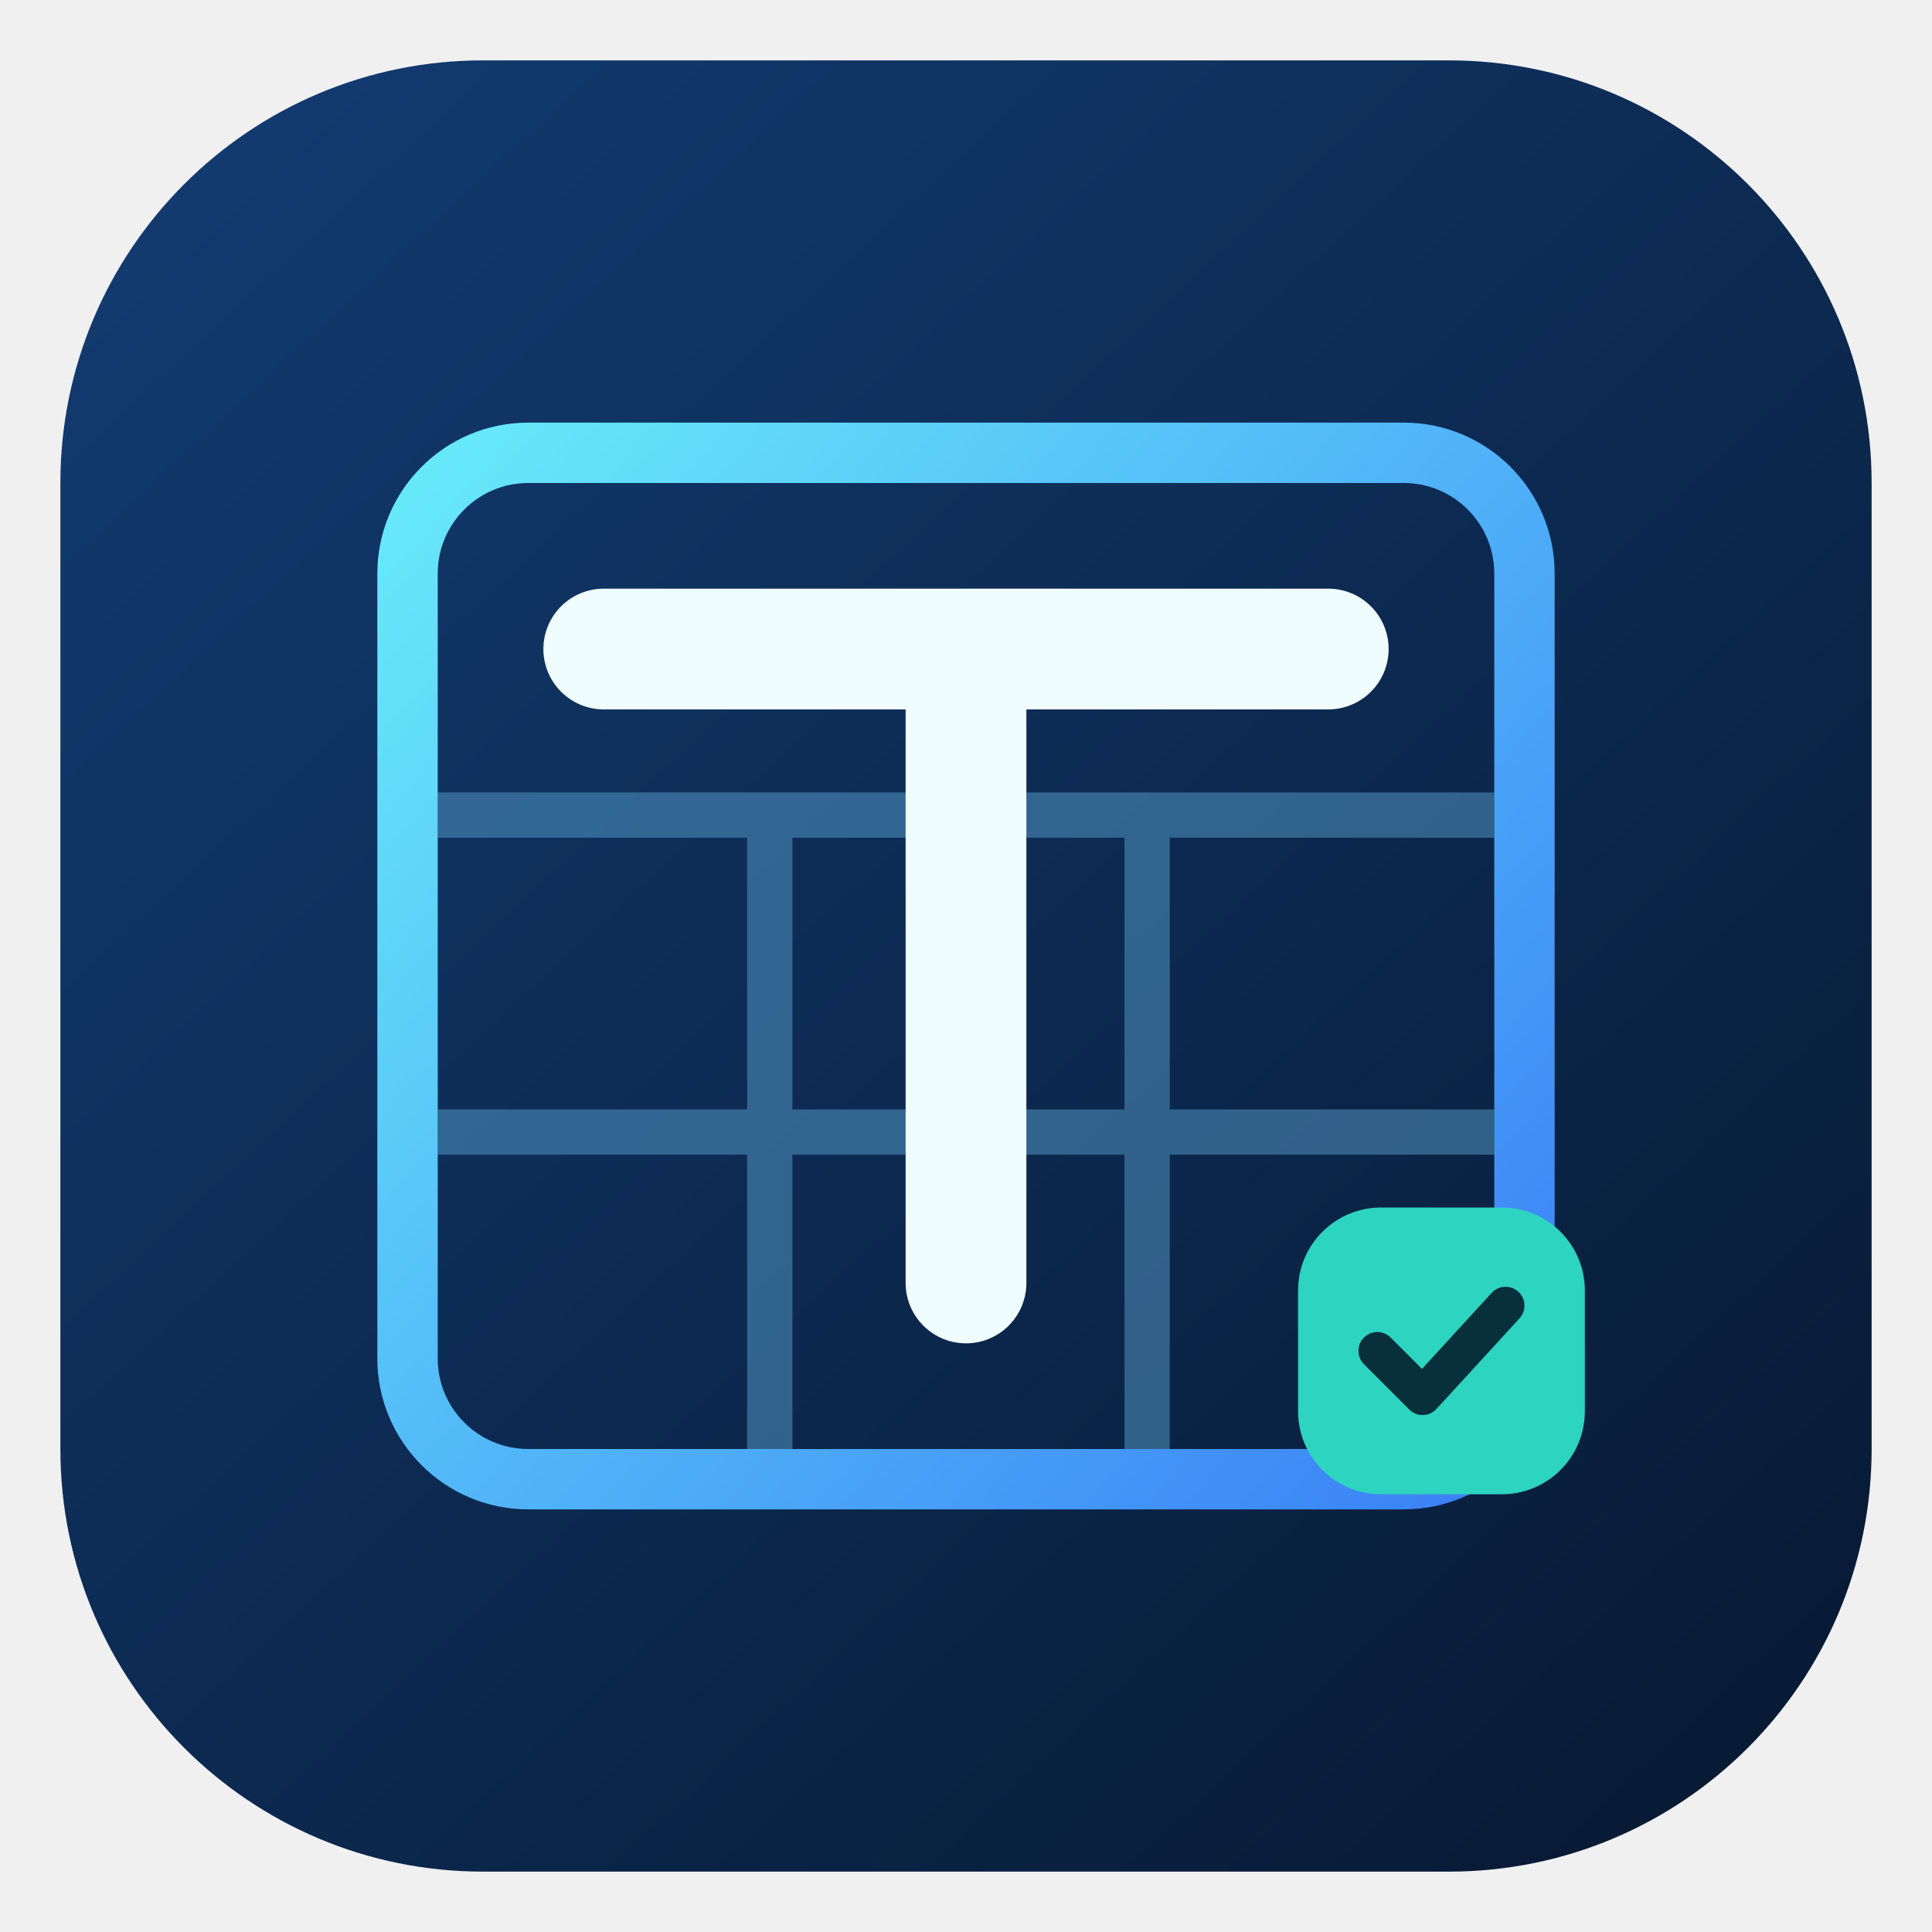
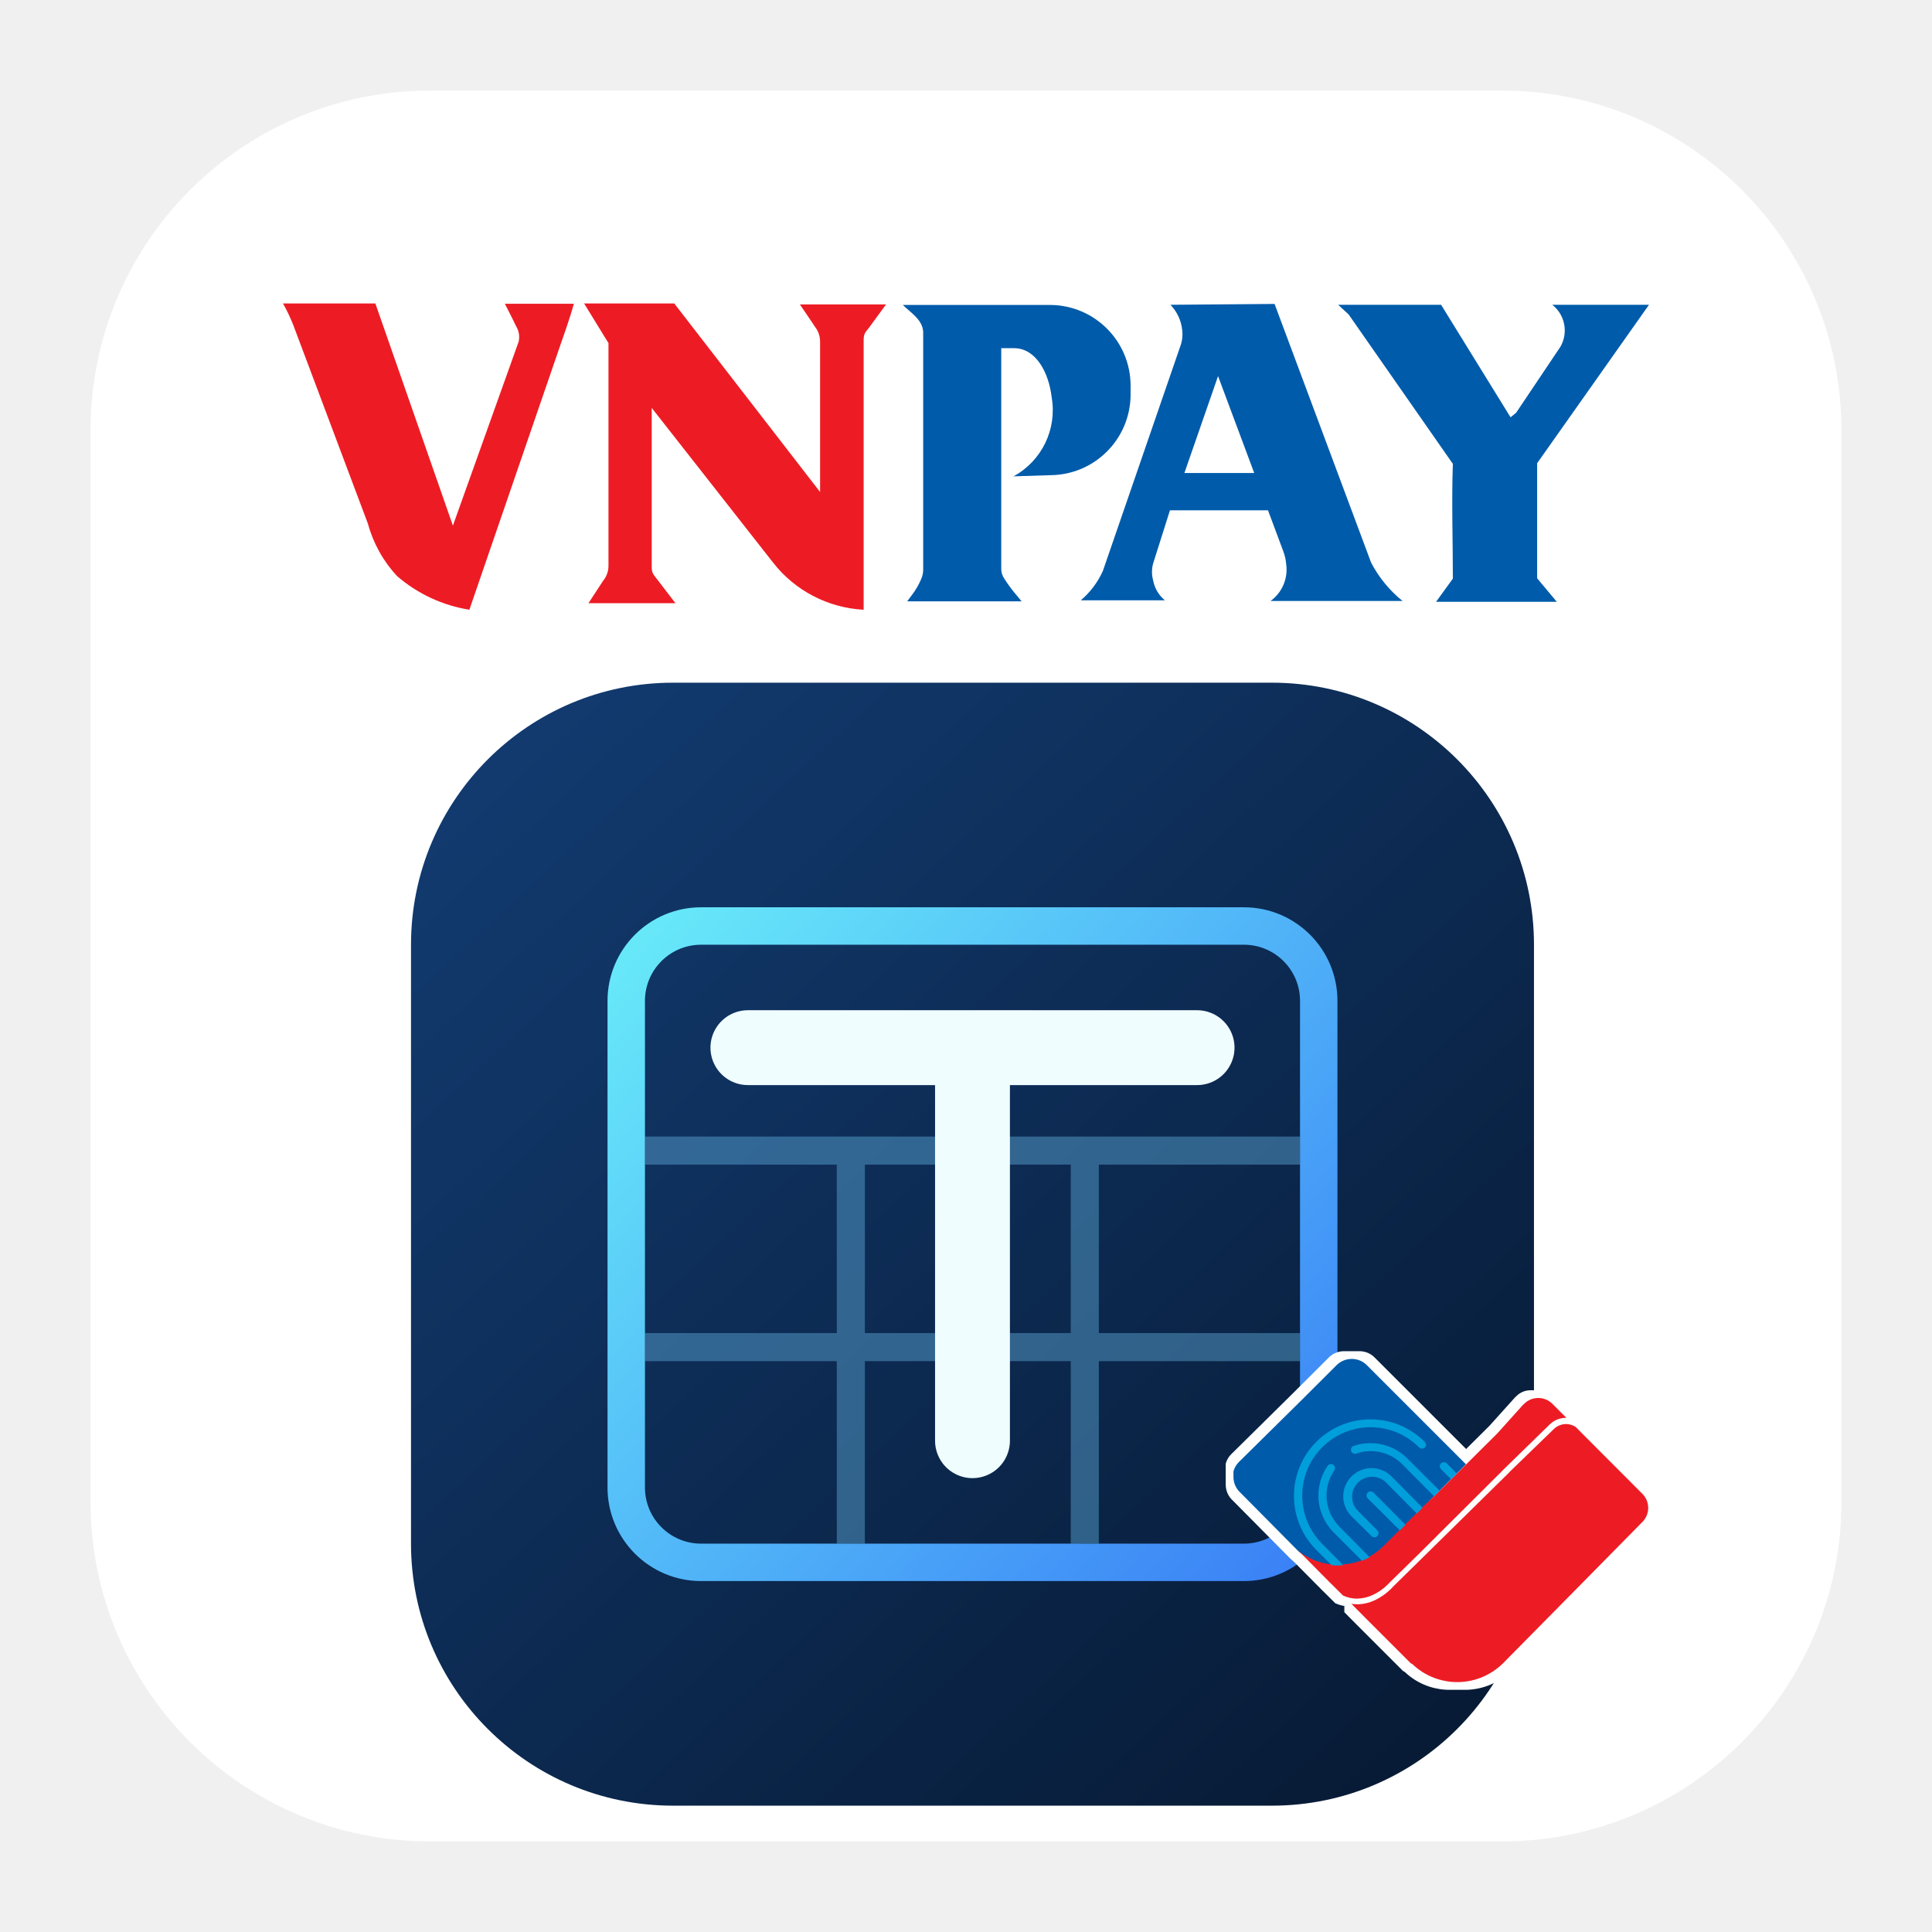
- <svg xmlns="http://www.w3.org/2000/svg" width="1024" height="1024" viewBox="0 0 1024 1024" fill="none">
+ <svg xmlns="http://www.w3.org/2000/svg" width="1024" height="1024" viewBox="0 0 1024 1024" fill="none" role="img" aria-labelledby="title">
+   <defs>
+     <style>.cls-1,.cls-4{fill:#005baa;}.cls-2,.cls-5{fill:#ed1c24;}.cls-3{fill:#009edb;}.cls-4,.cls-5{fill-rule:evenodd;}</style>
+   </defs>
  <defs>
    <linearGradient id="background" x1="96" y1="64" x2="928" y2="960" gradientUnits="userSpaceOnUse">
      <stop stop-color="#123B70" />
      <stop offset="1" stop-color="#071A34" />
    </linearGradient>
    <linearGradient id="table" x1="224" y1="256" x2="800" y2="768" gradientUnits="userSpaceOnUse">
      <stop stop-color="#67E8F9" />
      <stop offset="1" stop-color="#3B82F6" />
    </linearGradient>
  </defs>
-   <rect x="32" y="32" width="960" height="960" rx="224" fill="url(#background)" />
-   <rect x="216" y="240" width="592" height="544" rx="64" stroke="url(#table)" stroke-width="32" />
-   <path d="M232 432H792M232 600H792M408 432V768M608 432V768" stroke="#6ABDEB" stroke-opacity=".4" stroke-width="24" />
-   <path d="M320 344H704M512 344V680" stroke="#F0FDFF" stroke-width="64" stroke-linecap="round" />
-   <rect x="688" y="640" width="152" height="152" rx="44" fill="#2DD4BF" />
-   <path d="M730 716L754 740L798 692" stroke="#072F3C" stroke-width="20" stroke-linecap="round" stroke-linejoin="round" />
+   <defs>
+     <filter id="brand-outline" x="-20%" y="-20%" width="140%" height="140%" color-interpolation-filters="sRGB">
+       <feMorphology in="SourceAlpha" operator="dilate" radius="1.8" result="expanded" />
+       <feFlood flood-color="white" result="white" />
+       <feComposite in="white" in2="expanded" operator="in" result="outline" />
+       <feMerge>
+         <feMergeNode in="outline" />
+         <feMergeNode in="SourceGraphic" />
+       </feMerge>
+     </filter>
+   </defs>
+   <rect x="48" y="48" width="928" height="928" rx="180" fill="white" />
+   <svg x="150" y="160" width="724" height="164" viewBox="57.15 11.79 81.21 18.21">
+     <path class="cls-4" d="M126.68,21.3l-6.18-8.86-.62-.57H126l4.13,6.69.33-.27,2.49-3.71a1.94,1.94,0,0,0-.34-2.71h5.75l-6.65,9.42v6.84l1.17,1.4H125.7l1-1.38c0-2.27-.08-4.58,0-6.85Zm-16.77-9.43a2.54,2.54,0,0,1,.7,1.51,2.08,2.08,0,0,1-.13,1l-4.59,13.32a5,5,0,0,1-1.31,1.74h5a2,2,0,0,1-.7-1.19,1.88,1.88,0,0,1,0-1l1-3.16h5.83l.91,2.44a2.8,2.8,0,0,1,.17.76,2.3,2.3,0,0,1-.93,2.19h7.85a7.2,7.2,0,0,1-1.87-2.28l-5.74-15.38Zm5,10h-4.17l2-5.76,2.15,5.76ZM94,11.88h8.75a4.8,4.8,0,0,1,4.79,4.79v.59A4.8,4.8,0,0,1,102.77,22l-2.19.07a4.48,4.48,0,0,0,2.27-4.69c-.17-1.48-.93-2.9-2.2-2.93h-.8V27.56a1,1,0,0,0,.18.59,9,9,0,0,0,.8,1.07l.23.28h-6.8l.29-.39a4.33,4.33,0,0,0,.53-.91,1.38,1.38,0,0,0,.13-.6V13.49C95.18,12.75,94.45,12.33,94,11.88Z" />
+     <path class="cls-5" d="M57.15,11.79h5.49L67.25,25l3.91-10.94a1.24,1.24,0,0,0-.16-.93c-.21-.45-.44-.88-.66-1.32h4.1c-.24.89-.6,1.87-.91,2.77L68.23,30a8.68,8.68,0,0,1-4.3-2,7.45,7.45,0,0,1-1.73-3.11L57.77,13.1a10.45,10.45,0,0,0-.62-1.31ZM79.07,18v9.44c0,.38.09.45.33.76l1.08,1.41H75.31l.87-1.33a1.4,1.4,0,0,0,.32-.92V14.15l-1.45-2.36h5.36L89.08,23v-8.9a1.43,1.43,0,0,0-.31-.93c-.29-.45-.6-.88-.89-1.32H93L92,13.22c-.24.3-.33.37-.33.76V30a7.31,7.31,0,0,1-5.39-2.81Z" />
+   </svg>
+   <g transform="translate(198 342) scale(.62)">
+     <rect x="32" y="32" width="960" height="960" rx="224" fill="url(#background)" />
+     <rect x="216" y="240" width="592" height="544" rx="64" stroke="url(#table)" stroke-width="32" />
+     <path d="M232 432H792M232 600H792M408 432V768M608 432V768" stroke="#6ABDEB" stroke-opacity=".4" stroke-width="24" />
+     <path d="M320 344H704M512 344V680" stroke="#F0FDFF" stroke-width="64" stroke-linecap="round" />
+   </g>
+   <svg x="641" y="708" width="246" height="196" viewBox="-3 -3 60 48">
+     <g filter="url(#brand-outline)">
+       <path class="cls-1" d="M30.18,13.68l-4,4-.2.2-1.27,1.27-.94.95-1.27,1.27-.2.19-.55.56-.2.19h0l-1.87,1.87h0l-.2.19a8.4,8.4,0,0,1-1.84,1.39,7.83,7.83,0,0,1-1,.47,8.07,8.07,0,0,1-2.42.53,8.47,8.47,0,0,1-1.51,0,8.17,8.17,0,0,1-3.12-1,5.52,5.52,0,0,1-1.2-.84h0l-.23-.23L.87,17.33l-.15-.15a2.61,2.61,0,0,1-.34-.46A2.74,2.74,0,0,1,0,15.32a1.69,1.69,0,0,1,0-.23c0-.12,0-.24,0-.35l0-.13,0,0a2.8,2.8,0,0,1,.5-1,2.09,2.09,0,0,1,.2-.22l.13-.13L8.68,5.51h0L13.38.82A2.79,2.79,0,0,1,17.19.69Z" />
+       <path class="cls-2" d="M16.05,31.12a4.36,4.36,0,0,1-1.83-.41l-1.49-1.48-.37-.36-.06-.07-.69-.69L8.14,24.6l.23.23a5.52,5.52,0,0,0,1.21.85,8.17,8.17,0,0,0,3.12,1,8.47,8.47,0,0,0,1.51,0,8.07,8.07,0,0,0,2.42-.53,7.83,7.83,0,0,0,1-.47,8.4,8.4,0,0,0,1.84-1.39l.2-.19h0l1.87-1.87h0l.2-.19.55-.56.2-.19,1.27-1.27.94-.95L26,17.87l.2-.2,8.05-8L37.55,6l0,0,.18-.17a2.6,2.6,0,0,1,3.67,0l1.82,1.82h0l.06,0a3,3,0,0,0-2.22.85l-6.15,6-.06.07L24.17,25.21h0l-3.95,3.87,0,0-.24.25a7,7,0,0,1-1.83,1.28,5,5,0,0,1-1.18.4,4.45,4.45,0,0,1-.71.09Z" />
+       <path class="cls-2" d="M53.08,21.17l-.2.2-8.71,8.84L35,39.5a7.54,7.54,0,0,1-.92.79l0,0-.13.09h0a8.43,8.43,0,0,1-10.71-.75h0L23,39.49l-1.57-1.57L17,33.49,15.52,32l-.2-.21a4.37,4.37,0,0,0,.72.06h.21a4.83,4.83,0,0,0,.84-.11,5.39,5.39,0,0,0,1.35-.46,7.86,7.86,0,0,0,2-1.42l.27-.29,3.4-3.34h0l11.69-11.5.06-.08L41.6,9.09a2.27,2.27,0,0,1,2.83-.25l1.34,1.35h0l7.3,7.31a1.71,1.71,0,0,1,.18.2A2.59,2.59,0,0,1,53.08,21.17Z" />
+       <path class="cls-3" d="M24.86,11.49a.56.56,0,0,1-.76,0A8.87,8.87,0,1,0,11.51,24l2.7,2.72a.21.21,0,0,1,0,.06h0a8,8,0,0,1-1.47,0l-2-2a9.93,9.93,0,0,1,14.1-14h0A.53.53,0,0,1,24.86,11.49Z" />
+       <path class="cls-3" d="M29,14.89l-.75.74-1.31-1.32a.53.53,0,0,1,0-.75.53.53,0,0,1,.75,0Z" />
+       <path class="cls-3" d="M17.68,25.74l0,0a7.4,7.4,0,0,1-1,.46L13,22.52a6.8,6.8,0,0,1-.78-8.64.54.54,0,0,1,.74-.14.53.53,0,0,1,.13.74,5.74,5.74,0,0,0,.66,7.29Z" />
+       <path class="cls-3" d="M26.76,17.1l0,0-.55.55-.18.18-4.13-4.17A5.74,5.74,0,0,0,16,12.27a.53.53,0,1,1-.33-1,6.77,6.77,0,0,1,6.93,1.68Z" />
+       <path class="cls-3" d="M24.55,19.32l-.75.75-4.15-4.18A2.6,2.6,0,0,0,16,19.56l2.67,2.69a.53.53,0,0,1-.75.75L15.2,20.31a3.67,3.67,0,0,1,5.21-5.16Z" />
+       <path class="cls-3" d="M22.33,21.53l0,0-.55.56-.18.17L17.43,18.1a.53.53,0,0,1,.75-.75Z" />
+     </g>
+   </svg>
</svg>
